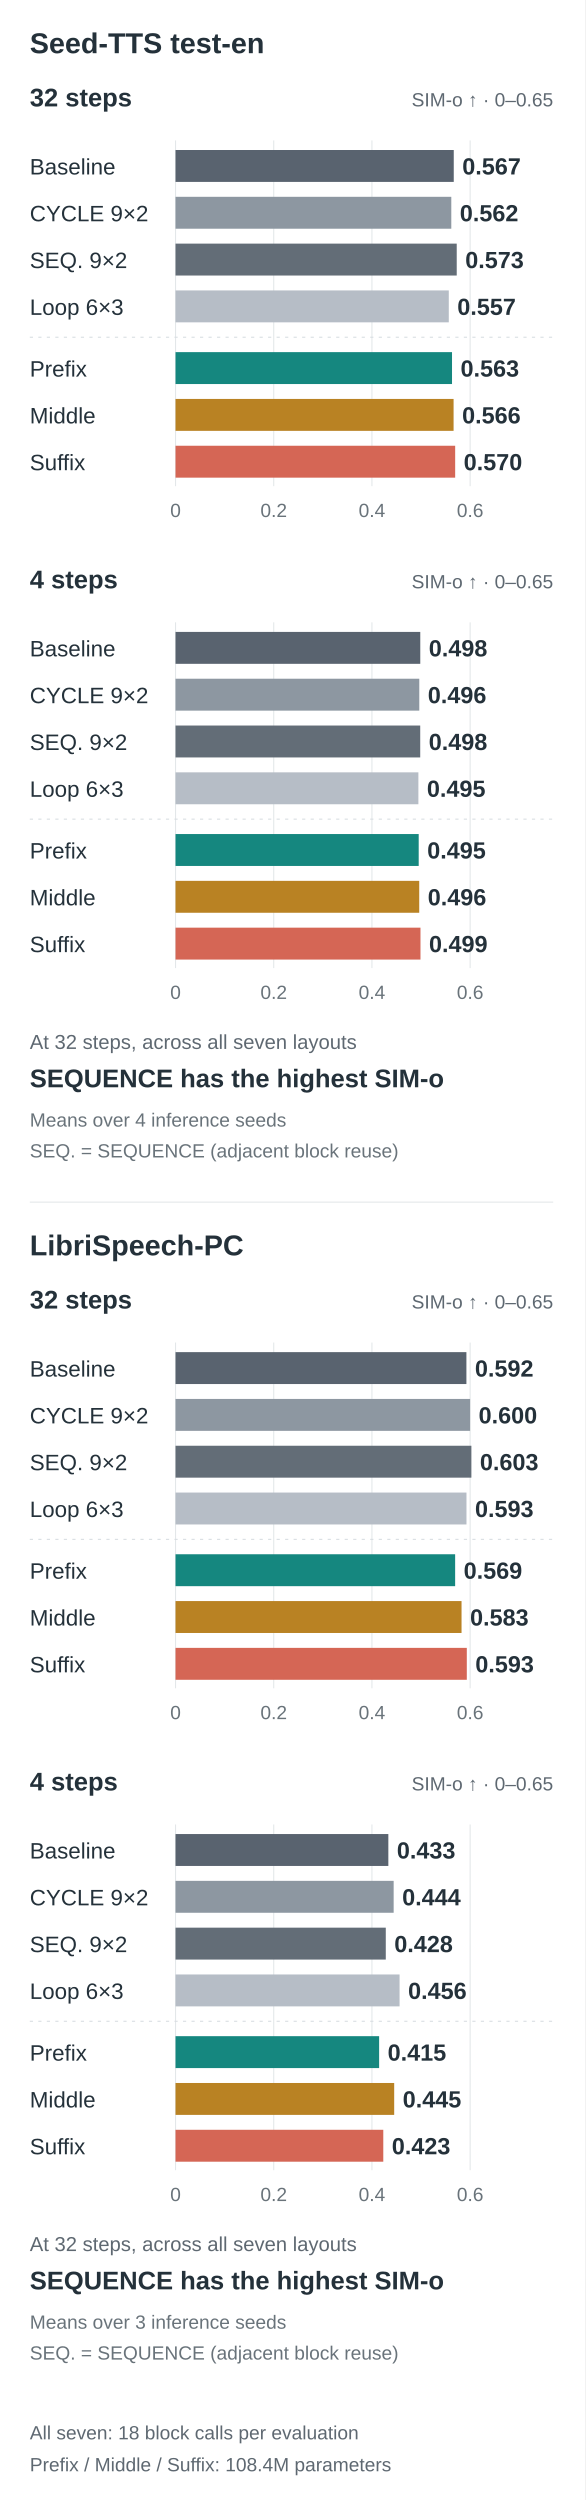
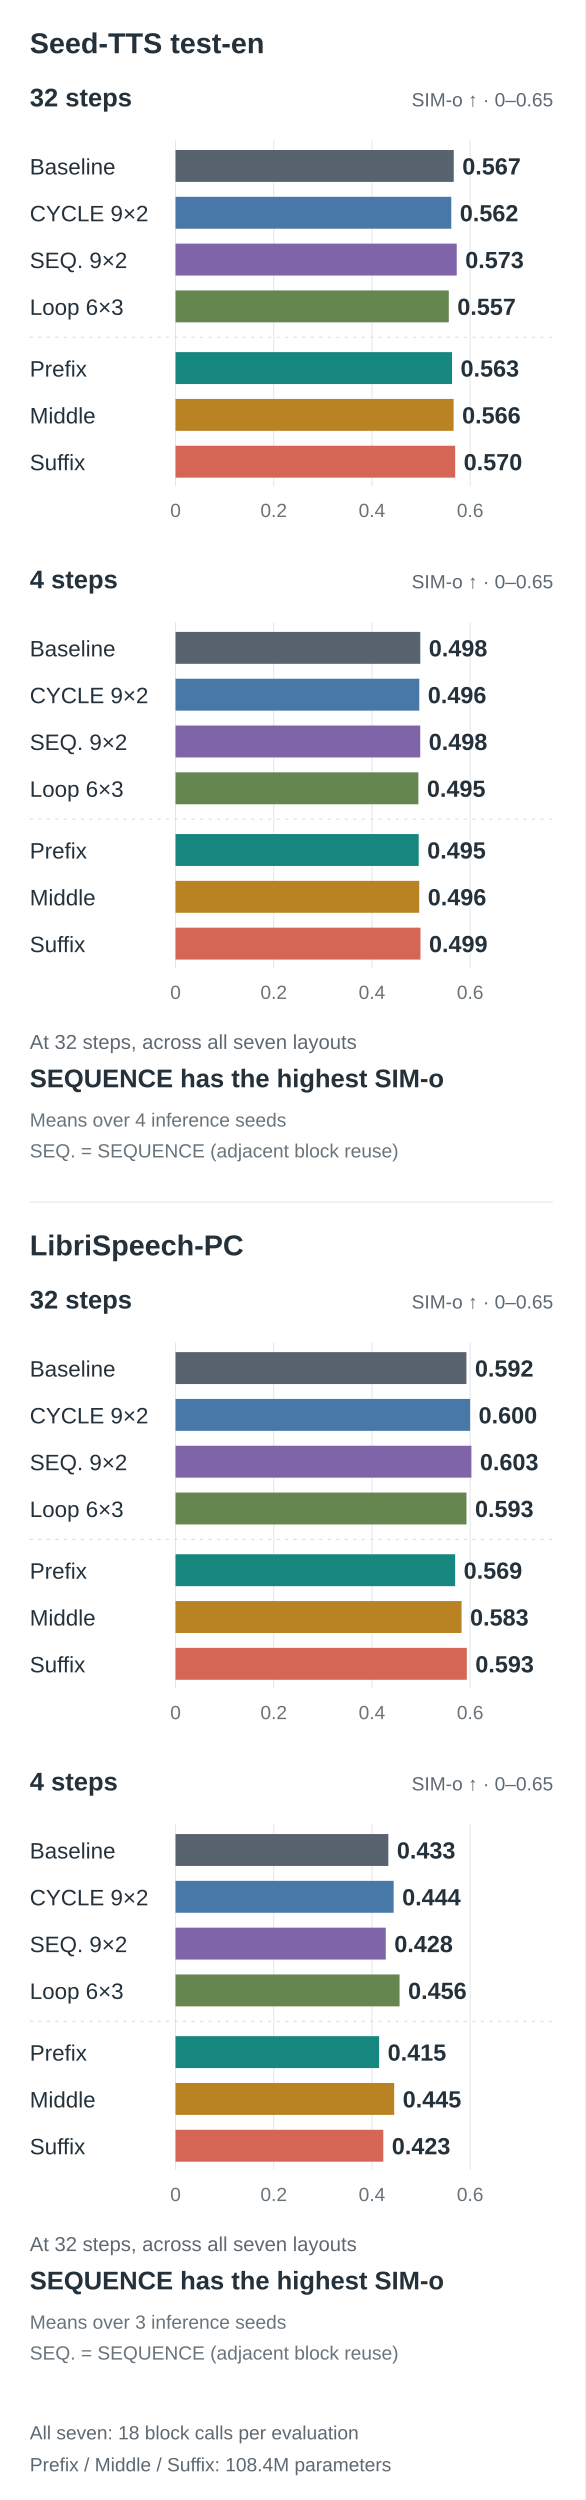
<svg xmlns="http://www.w3.org/2000/svg" width="550" height="2350" viewBox="0 0 550 2350" role="img" aria-labelledby="title desc">
  <style>text {font-family: Arial, Helvetica, sans-serif; font-variant-numeric: tabular-nums;}</style>
  <rect width="550" height="2350" fill="white" />
  <g transform="translate(20,18)">
    <text x="8" y="32" font-size="27" font-weight="650" fill="#24313a" text-anchor="start">Seed-TTS test-en</text>
    <text x="8" y="82" font-size="24" font-weight="650" fill="#24313a" text-anchor="start">32 steps</text>
    <text x="500" y="82" font-size="18" font-weight="400" fill="#5e6871" text-anchor="end">SIM-o ↑ · 0–0.65</text>
    <line x1="145.000" x2="145.000" y1="114" y2="439" stroke="#e3e7e9" stroke-width="1" />
    <text x="145.0" y="468" font-size="18" font-weight="400" fill="#69737a" text-anchor="middle">0</text>
    <line x1="237.308" x2="237.308" y1="114" y2="439" stroke="#e3e7e9" stroke-width="1" />
    <text x="237.308" y="468" font-size="18" font-weight="400" fill="#69737a" text-anchor="middle">0.2</text>
    <line x1="329.615" x2="329.615" y1="114" y2="439" stroke="#e3e7e9" stroke-width="1" />
    <text x="329.615" y="468" font-size="18" font-weight="400" fill="#69737a" text-anchor="middle">0.4</text>
    <line x1="421.923" x2="421.923" y1="114" y2="439" stroke="#e3e7e9" stroke-width="1" />
    <text x="421.923" y="468" font-size="18" font-weight="400" fill="#69737a" text-anchor="middle">0.6</text>
    <g data-dataset="seedtts" data-steps="32" data-model="baseline" data-metric="sim">
      <text x="8" y="146" font-size="21" font-weight="400" fill="#24313a" text-anchor="start">Baseline</text>
      <rect x="145" y="123" width="261.529" height="30" fill="#59636f" />
      <text x="414.529" y="146" font-size="22" font-weight="600" fill="#24313a" text-anchor="start">0.567</text>
    </g>
    <g data-dataset="seedtts" data-steps="32" data-model="full2" data-metric="sim">
      <text x="8" y="190" font-size="21" font-weight="400" fill="#24313a" text-anchor="start">CYCLE 9×2</text>
-       <rect x="145" y="167" width="259.218" height="30" fill="#8d97a1" />
+       <rect x="145" y="167" width="259.218" height="30" fill="#4878a8" />
      <text x="412.218" y="190" font-size="22" font-weight="600" fill="#24313a" text-anchor="start">0.562</text>
    </g>
    <g data-dataset="seedtts" data-steps="32" data-model="sequence" data-metric="sim">
      <text x="8" y="234" font-size="21" font-weight="400" fill="#24313a" text-anchor="start">SEQ. 9×2</text>
-       <rect x="145" y="211" width="264.326" height="30" fill="#636d77" />
+       <rect x="145" y="211" width="264.326" height="30" fill="#8064aa" />
      <text x="417.326" y="234" font-size="22" font-weight="600" fill="#24313a" text-anchor="start">0.573</text>
    </g>
    <g data-dataset="seedtts" data-steps="32" data-model="full3" data-metric="sim">
      <text x="8" y="278" font-size="21" font-weight="400" fill="#24313a" text-anchor="start">Loop 6×3</text>
-       <rect x="145" y="255" width="256.857" height="30" fill="#b6bdc6" />
+       <rect x="145" y="255" width="256.857" height="30" fill="#65864f" />
      <text x="409.857" y="278" font-size="22" font-weight="600" fill="#24313a" text-anchor="start">0.557</text>
    </g>
    <g data-dataset="seedtts" data-steps="32" data-model="prefix" data-metric="sim">
      <text x="8" y="336" font-size="21" font-weight="400" fill="#24313a" text-anchor="start">Prefix</text>
      <rect x="145" y="313" width="259.896" height="30" fill="#15877f" />
      <text x="412.896" y="336" font-size="22" font-weight="600" fill="#24313a" text-anchor="start">0.563</text>
    </g>
    <g data-dataset="seedtts" data-steps="32" data-model="middle" data-metric="sim">
      <text x="8" y="380" font-size="21" font-weight="400" fill="#24313a" text-anchor="start">Middle</text>
      <rect x="145" y="357" width="261.366" height="30" fill="#b98223" />
      <text x="414.366" y="380" font-size="22" font-weight="600" fill="#24313a" text-anchor="start">0.566</text>
    </g>
    <g data-dataset="seedtts" data-steps="32" data-model="suffix" data-metric="sim">
      <text x="8" y="424" font-size="21" font-weight="400" fill="#24313a" text-anchor="start">Suffix</text>
      <rect x="145" y="401" width="262.859" height="30" fill="#d56655" />
      <text x="415.859" y="424" font-size="22" font-weight="600" fill="#24313a" text-anchor="start">0.570</text>
    </g>
    <line x1="8" x2="500" y1="299" y2="299" stroke="#d7dde1" stroke-width="1" stroke-dasharray="3 5" />
    <text x="8" y="535" font-size="24" font-weight="650" fill="#24313a" text-anchor="start">4 steps</text>
    <text x="500" y="535" font-size="18" font-weight="400" fill="#5e6871" text-anchor="end">SIM-o ↑ · 0–0.65</text>
    <line x1="145.000" x2="145.000" y1="567" y2="892" stroke="#e3e7e9" stroke-width="1" />
    <text x="145.0" y="921" font-size="18" font-weight="400" fill="#69737a" text-anchor="middle">0</text>
    <line x1="237.308" x2="237.308" y1="567" y2="892" stroke="#e3e7e9" stroke-width="1" />
    <text x="237.308" y="921" font-size="18" font-weight="400" fill="#69737a" text-anchor="middle">0.2</text>
    <line x1="329.615" x2="329.615" y1="567" y2="892" stroke="#e3e7e9" stroke-width="1" />
    <text x="329.615" y="921" font-size="18" font-weight="400" fill="#69737a" text-anchor="middle">0.4</text>
    <line x1="421.923" x2="421.923" y1="567" y2="892" stroke="#e3e7e9" stroke-width="1" />
    <text x="421.923" y="921" font-size="18" font-weight="400" fill="#69737a" text-anchor="middle">0.6</text>
    <g data-dataset="seedtts" data-steps="4" data-model="baseline" data-metric="sim">
      <text x="8" y="599" font-size="21" font-weight="400" fill="#24313a" text-anchor="start">Baseline</text>
      <rect x="145" y="576" width="230.057" height="30" fill="#59636f" />
      <text x="383.057" y="599" font-size="22" font-weight="600" fill="#24313a" text-anchor="start">0.498</text>
    </g>
    <g data-dataset="seedtts" data-steps="4" data-model="full2" data-metric="sim">
      <text x="8" y="643" font-size="21" font-weight="400" fill="#24313a" text-anchor="start">CYCLE 9×2</text>
-       <rect x="145" y="620" width="229.132" height="30" fill="#8d97a1" />
+       <rect x="145" y="620" width="229.132" height="30" fill="#4878a8" />
      <text x="382.132" y="643" font-size="22" font-weight="600" fill="#24313a" text-anchor="start">0.496</text>
    </g>
    <g data-dataset="seedtts" data-steps="4" data-model="sequence" data-metric="sim">
      <text x="8" y="687" font-size="21" font-weight="400" fill="#24313a" text-anchor="start">SEQ. 9×2</text>
-       <rect x="145" y="664" width="230.011" height="30" fill="#636d77" />
+       <rect x="145" y="664" width="230.011" height="30" fill="#8064aa" />
      <text x="383.011" y="687" font-size="22" font-weight="600" fill="#24313a" text-anchor="start">0.498</text>
    </g>
    <g data-dataset="seedtts" data-steps="4" data-model="full3" data-metric="sim">
      <text x="8" y="731" font-size="21" font-weight="400" fill="#24313a" text-anchor="start">Loop 6×3</text>
-       <rect x="145" y="708" width="228.282" height="30" fill="#b6bdc6" />
+       <rect x="145" y="708" width="228.282" height="30" fill="#65864f" />
      <text x="381.282" y="731" font-size="22" font-weight="600" fill="#24313a" text-anchor="start">0.495</text>
    </g>
    <g data-dataset="seedtts" data-steps="4" data-model="prefix" data-metric="sim">
      <text x="8" y="789" font-size="21" font-weight="400" fill="#24313a" text-anchor="start">Prefix</text>
      <rect x="145" y="766" width="228.579" height="30" fill="#15877f" />
      <text x="381.579" y="789" font-size="22" font-weight="600" fill="#24313a" text-anchor="start">0.495</text>
    </g>
    <g data-dataset="seedtts" data-steps="4" data-model="middle" data-metric="sim">
      <text x="8" y="833" font-size="21" font-weight="400" fill="#24313a" text-anchor="start">Middle</text>
      <rect x="145" y="810" width="229.075" height="30" fill="#b98223" />
      <text x="382.075" y="833" font-size="22" font-weight="600" fill="#24313a" text-anchor="start">0.496</text>
    </g>
    <g data-dataset="seedtts" data-steps="4" data-model="suffix" data-metric="sim">
      <text x="8" y="877" font-size="21" font-weight="400" fill="#24313a" text-anchor="start">Suffix</text>
      <rect x="145" y="854" width="230.253" height="30" fill="#d56655" />
      <text x="383.253" y="877" font-size="22" font-weight="600" fill="#24313a" text-anchor="start">0.499</text>
    </g>
    <line x1="8" x2="500" y1="752" y2="752" stroke="#d7dde1" stroke-width="1" stroke-dasharray="3 5" />
    <text x="8" y="968" font-size="19" font-weight="400" fill="#5e6871" text-anchor="start">At 32 steps, across all seven layouts</text>
    <text x="8" y="1004" font-size="24" font-weight="650" fill="#24313a" text-anchor="start">SEQUENCE has the highest SIM-o</text>
    <text x="8" y="1041" font-size="18" font-weight="400" fill="#69737a" text-anchor="start">Means over 4 inference seeds</text>
    <text x="8" y="1070" font-size="18" font-weight="400" fill="#69737a" text-anchor="start">SEQ. = SEQUENCE (adjacent block reuse)</text>
  </g>
  <g transform="translate(20,1148)">
    <text x="8" y="32" font-size="27" font-weight="650" fill="#24313a" text-anchor="start">LibriSpeech-PC</text>
    <text x="8" y="82" font-size="24" font-weight="650" fill="#24313a" text-anchor="start">32 steps</text>
    <text x="500" y="82" font-size="18" font-weight="400" fill="#5e6871" text-anchor="end">SIM-o ↑ · 0–0.65</text>
    <line x1="145.000" x2="145.000" y1="114" y2="439" stroke="#e3e7e9" stroke-width="1" />
    <text x="145.0" y="468" font-size="18" font-weight="400" fill="#69737a" text-anchor="middle">0</text>
    <line x1="237.308" x2="237.308" y1="114" y2="439" stroke="#e3e7e9" stroke-width="1" />
    <text x="237.308" y="468" font-size="18" font-weight="400" fill="#69737a" text-anchor="middle">0.2</text>
    <line x1="329.615" x2="329.615" y1="114" y2="439" stroke="#e3e7e9" stroke-width="1" />
    <text x="329.615" y="468" font-size="18" font-weight="400" fill="#69737a" text-anchor="middle">0.4</text>
    <line x1="421.923" x2="421.923" y1="114" y2="439" stroke="#e3e7e9" stroke-width="1" />
    <text x="421.923" y="468" font-size="18" font-weight="400" fill="#69737a" text-anchor="middle">0.6</text>
    <g data-dataset="lspc" data-steps="32" data-model="baseline" data-metric="sim">
      <text x="8" y="146" font-size="21" font-weight="400" fill="#24313a" text-anchor="start">Baseline</text>
      <rect x="145" y="123" width="273.422" height="30" fill="#59636f" />
      <text x="426.422" y="146" font-size="22" font-weight="600" fill="#24313a" text-anchor="start">0.592</text>
    </g>
    <g data-dataset="lspc" data-steps="32" data-model="full2" data-metric="sim">
      <text x="8" y="190" font-size="21" font-weight="400" fill="#24313a" text-anchor="start">CYCLE 9×2</text>
-       <rect x="145" y="167" width="276.879" height="30" fill="#8d97a1" />
+       <rect x="145" y="167" width="276.879" height="30" fill="#4878a8" />
      <text x="429.879" y="190" font-size="22" font-weight="600" fill="#24313a" text-anchor="start">0.600</text>
    </g>
    <g data-dataset="lspc" data-steps="32" data-model="sequence" data-metric="sim">
      <text x="8" y="234" font-size="21" font-weight="400" fill="#24313a" text-anchor="start">SEQ. 9×2</text>
-       <rect x="145" y="211" width="278.105" height="30" fill="#636d77" />
+       <rect x="145" y="211" width="278.105" height="30" fill="#8064aa" />
      <text x="431.105" y="234" font-size="22" font-weight="600" fill="#24313a" text-anchor="start">0.603</text>
    </g>
    <g data-dataset="lspc" data-steps="32" data-model="full3" data-metric="sim">
      <text x="8" y="278" font-size="21" font-weight="400" fill="#24313a" text-anchor="start">Loop 6×3</text>
-       <rect x="145" y="255" width="273.487" height="30" fill="#b6bdc6" />
+       <rect x="145" y="255" width="273.487" height="30" fill="#65864f" />
      <text x="426.487" y="278" font-size="22" font-weight="600" fill="#24313a" text-anchor="start">0.593</text>
    </g>
    <g data-dataset="lspc" data-steps="32" data-model="prefix" data-metric="sim">
      <text x="8" y="336" font-size="21" font-weight="400" fill="#24313a" text-anchor="start">Prefix</text>
      <rect x="145" y="313" width="262.831" height="30" fill="#15877f" />
      <text x="415.831" y="336" font-size="22" font-weight="600" fill="#24313a" text-anchor="start">0.569</text>
    </g>
    <g data-dataset="lspc" data-steps="32" data-model="middle" data-metric="sim">
      <text x="8" y="380" font-size="21" font-weight="400" fill="#24313a" text-anchor="start">Middle</text>
      <rect x="145" y="357" width="268.846" height="30" fill="#b98223" />
      <text x="421.846" y="380" font-size="22" font-weight="600" fill="#24313a" text-anchor="start">0.583</text>
    </g>
    <g data-dataset="lspc" data-steps="32" data-model="suffix" data-metric="sim">
      <text x="8" y="424" font-size="21" font-weight="400" fill="#24313a" text-anchor="start">Suffix</text>
      <rect x="145" y="401" width="273.797" height="30" fill="#d56655" />
      <text x="426.797" y="424" font-size="22" font-weight="600" fill="#24313a" text-anchor="start">0.593</text>
    </g>
    <line x1="8" x2="500" y1="299" y2="299" stroke="#d7dde1" stroke-width="1" stroke-dasharray="3 5" />
    <text x="8" y="535" font-size="24" font-weight="650" fill="#24313a" text-anchor="start">4 steps</text>
    <text x="500" y="535" font-size="18" font-weight="400" fill="#5e6871" text-anchor="end">SIM-o ↑ · 0–0.65</text>
    <line x1="145.000" x2="145.000" y1="567" y2="892" stroke="#e3e7e9" stroke-width="1" />
    <text x="145.0" y="921" font-size="18" font-weight="400" fill="#69737a" text-anchor="middle">0</text>
    <line x1="237.308" x2="237.308" y1="567" y2="892" stroke="#e3e7e9" stroke-width="1" />
    <text x="237.308" y="921" font-size="18" font-weight="400" fill="#69737a" text-anchor="middle">0.2</text>
    <line x1="329.615" x2="329.615" y1="567" y2="892" stroke="#e3e7e9" stroke-width="1" />
    <text x="329.615" y="921" font-size="18" font-weight="400" fill="#69737a" text-anchor="middle">0.4</text>
    <line x1="421.923" x2="421.923" y1="567" y2="892" stroke="#e3e7e9" stroke-width="1" />
    <text x="421.923" y="921" font-size="18" font-weight="400" fill="#69737a" text-anchor="middle">0.6</text>
    <g data-dataset="lspc" data-steps="4" data-model="baseline" data-metric="sim">
      <text x="8" y="599" font-size="21" font-weight="400" fill="#24313a" text-anchor="start">Baseline</text>
      <rect x="145" y="576" width="200.042" height="30" fill="#59636f" />
      <text x="353.042" y="599" font-size="22" font-weight="600" fill="#24313a" text-anchor="start">0.433</text>
    </g>
    <g data-dataset="lspc" data-steps="4" data-model="full2" data-metric="sim">
      <text x="8" y="643" font-size="21" font-weight="400" fill="#24313a" text-anchor="start">CYCLE 9×2</text>
-       <rect x="145" y="620" width="205.034" height="30" fill="#8d97a1" />
+       <rect x="145" y="620" width="205.034" height="30" fill="#4878a8" />
      <text x="358.034" y="643" font-size="22" font-weight="600" fill="#24313a" text-anchor="start">0.444</text>
    </g>
    <g data-dataset="lspc" data-steps="4" data-model="sequence" data-metric="sim">
      <text x="8" y="687" font-size="21" font-weight="400" fill="#24313a" text-anchor="start">SEQ. 9×2</text>
-       <rect x="145" y="664" width="197.636" height="30" fill="#636d77" />
+       <rect x="145" y="664" width="197.636" height="30" fill="#8064aa" />
      <text x="350.636" y="687" font-size="22" font-weight="600" fill="#24313a" text-anchor="start">0.428</text>
    </g>
    <g data-dataset="lspc" data-steps="4" data-model="full3" data-metric="sim">
      <text x="8" y="731" font-size="21" font-weight="400" fill="#24313a" text-anchor="start">Loop 6×3</text>
-       <rect x="145" y="708" width="210.599" height="30" fill="#b6bdc6" />
+       <rect x="145" y="708" width="210.599" height="30" fill="#65864f" />
      <text x="363.599" y="731" font-size="22" font-weight="600" fill="#24313a" text-anchor="start">0.456</text>
    </g>
    <g data-dataset="lspc" data-steps="4" data-model="prefix" data-metric="sim">
      <text x="8" y="789" font-size="21" font-weight="400" fill="#24313a" text-anchor="start">Prefix</text>
      <rect x="145" y="766" width="191.382" height="30" fill="#15877f" />
      <text x="344.382" y="789" font-size="22" font-weight="600" fill="#24313a" text-anchor="start">0.415</text>
    </g>
    <g data-dataset="lspc" data-steps="4" data-model="middle" data-metric="sim">
      <text x="8" y="833" font-size="21" font-weight="400" fill="#24313a" text-anchor="start">Middle</text>
      <rect x="145" y="810" width="205.535" height="30" fill="#b98223" />
      <text x="358.535" y="833" font-size="22" font-weight="600" fill="#24313a" text-anchor="start">0.445</text>
    </g>
    <g data-dataset="lspc" data-steps="4" data-model="suffix" data-metric="sim">
      <text x="8" y="877" font-size="21" font-weight="400" fill="#24313a" text-anchor="start">Suffix</text>
      <rect x="145" y="854" width="195.289" height="30" fill="#d56655" />
      <text x="348.289" y="877" font-size="22" font-weight="600" fill="#24313a" text-anchor="start">0.423</text>
    </g>
    <line x1="8" x2="500" y1="752" y2="752" stroke="#d7dde1" stroke-width="1" stroke-dasharray="3 5" />
    <text x="8" y="968" font-size="19" font-weight="400" fill="#5e6871" text-anchor="start">At 32 steps, across all seven layouts</text>
    <text x="8" y="1004" font-size="24" font-weight="650" fill="#24313a" text-anchor="start">SEQUENCE has the highest SIM-o</text>
    <text x="8" y="1041" font-size="18" font-weight="400" fill="#69737a" text-anchor="start">Means over 3 inference seeds</text>
    <text x="8" y="1070" font-size="18" font-weight="400" fill="#69737a" text-anchor="start">SEQ. = SEQUENCE (adjacent block reuse)</text>
  </g>
  <line x1="28" x2="520" y1="1130" y2="1130" stroke="#e3e7e9" />
  <text x="28" y="2293" font-size="18" font-weight="400" fill="#5e6871" text-anchor="start">All seven: 18 block calls per evaluation</text>
  <text x="28" y="2323" font-size="18" font-weight="400" fill="#5e6871" text-anchor="start">Prefix / Middle / Suffix: 108.4M parameters</text>
</svg>
